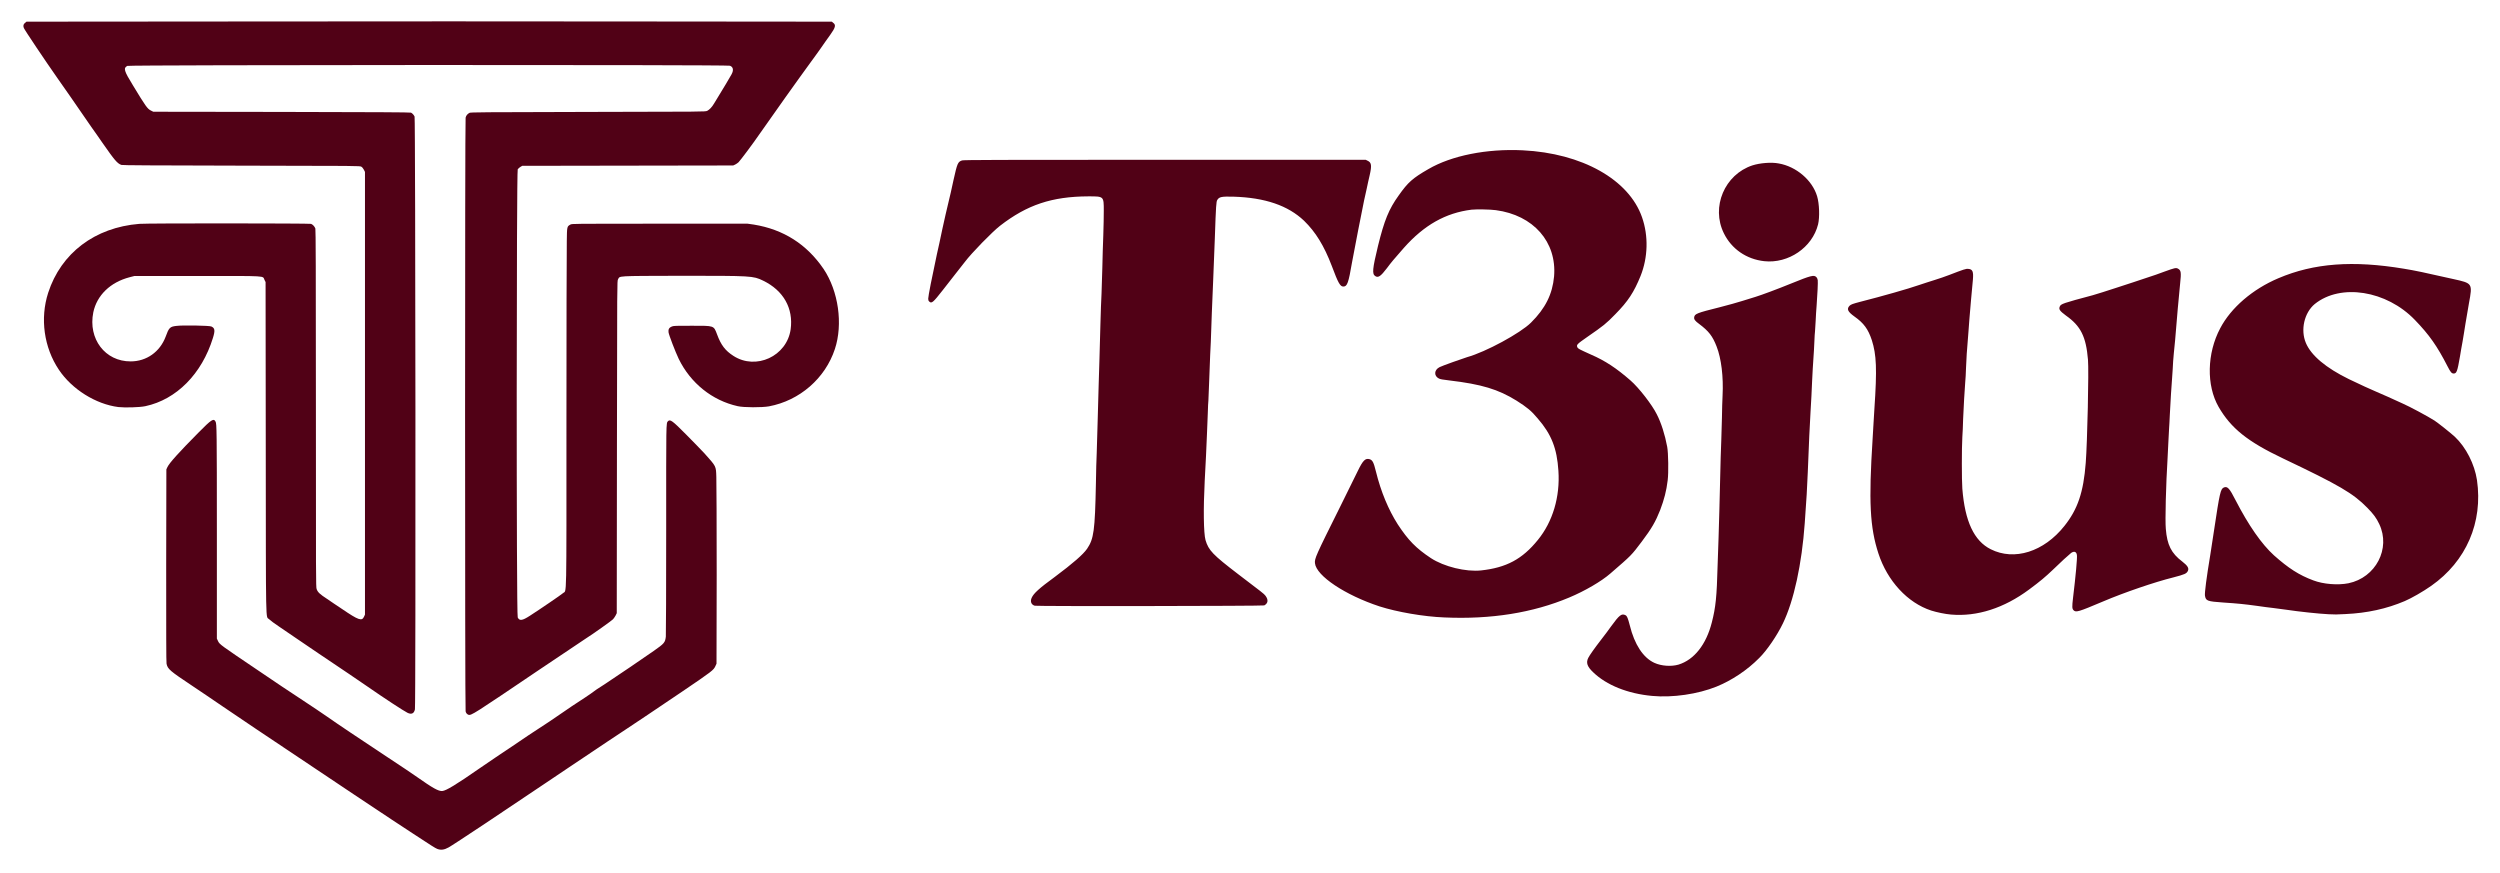
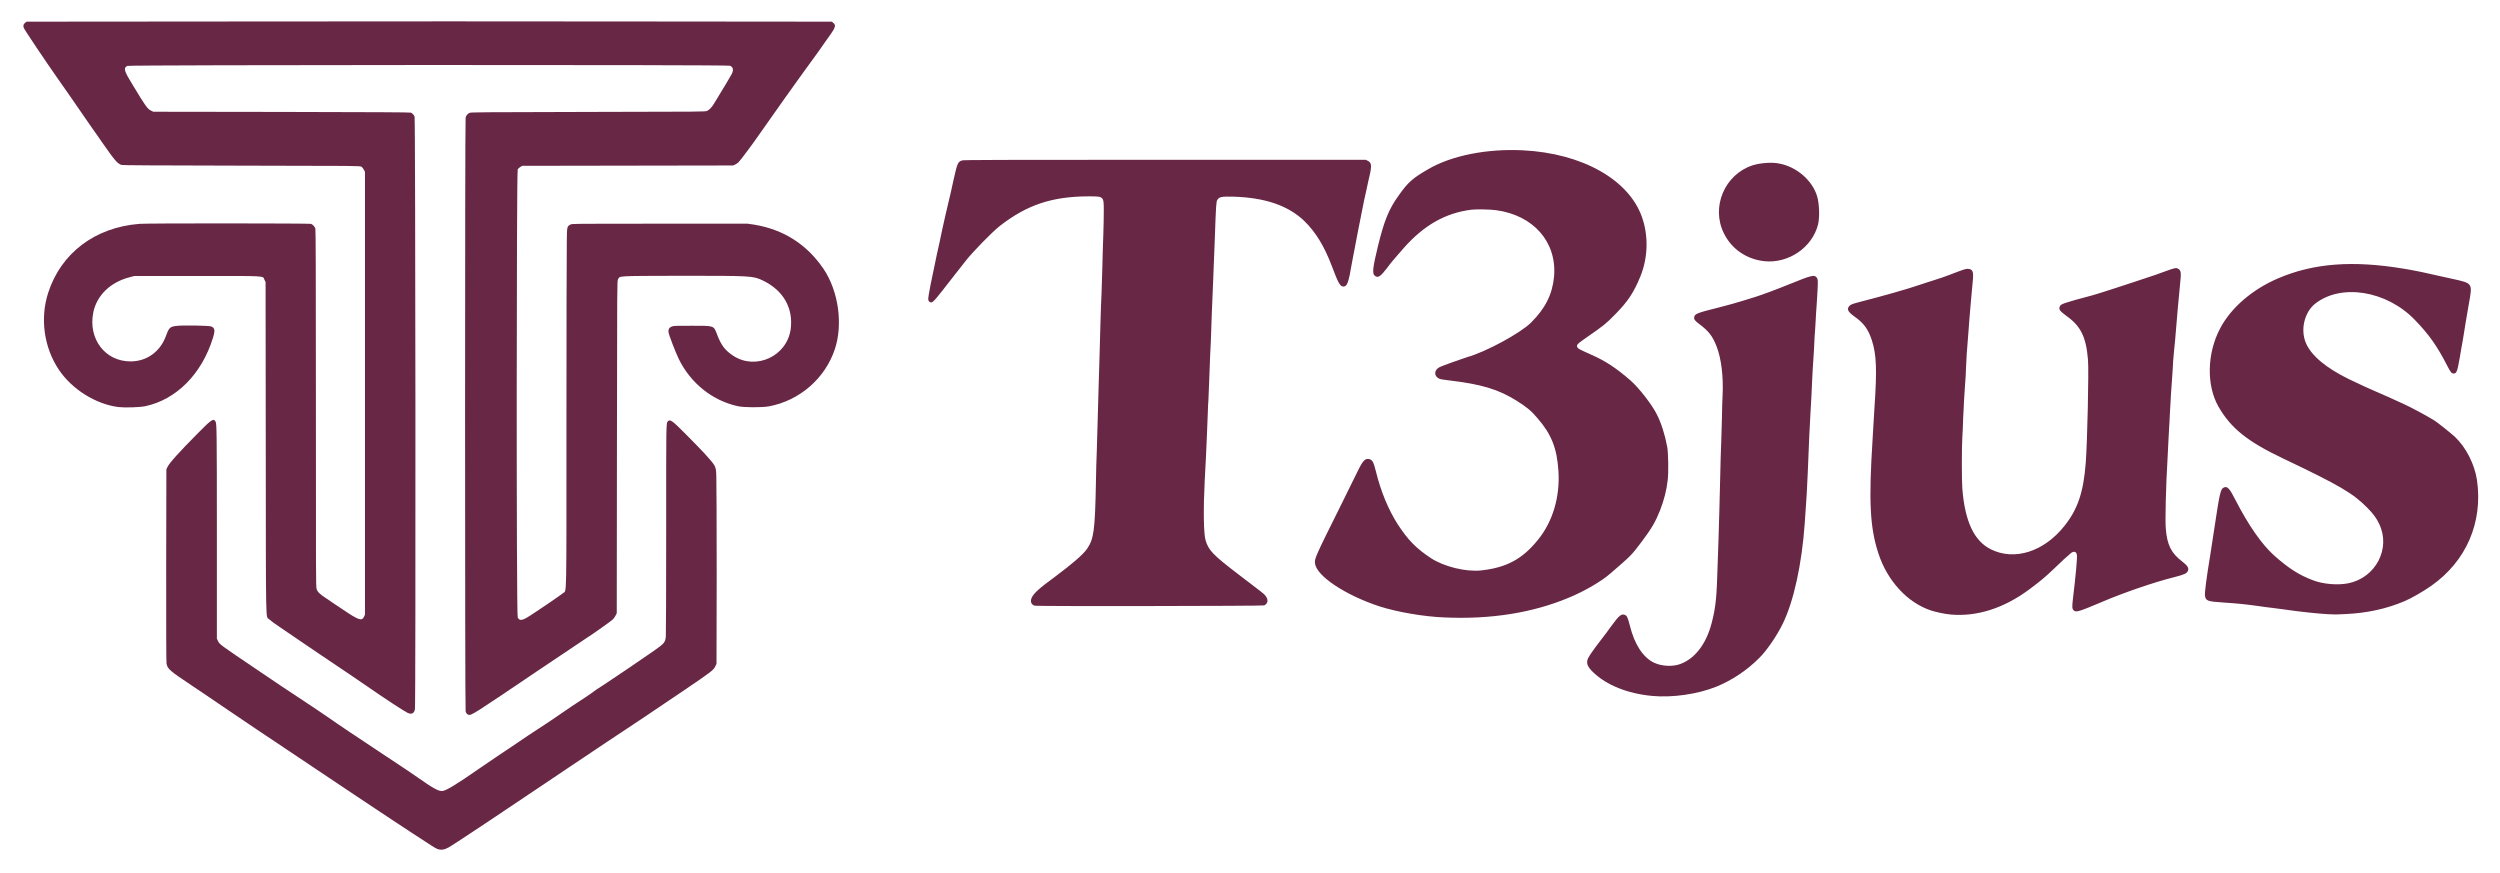
<svg xmlns="http://www.w3.org/2000/svg" viewBox="-12 -12 1396 487" role="img" aria-label="T3jus">
-   <path fill="#510116" fill-rule="evenodd" d="M232.1 462.0C230.9 461.5 229.0 460.3 218.2 453.2C210.4 448.2 168.3 420.1 130.6 394.8C125.5 391.4 117.3 385.8 112.4 382.5C107.4 379.1 99.8 373.9 95.4 371.0C82.8 362.6 81.6 361.6 81.0 358.6C80.8 357.8 80.8 340.5 80.8 303.8L80.9 250.1L81.5 248.8C82.6 246.5 87.8 240.7 98.7 229.7C106.2 222.1 107.3 221.4 108.4 223.5C109.0 224.8 109.1 227.8 109.1 286.0L109.1 344.6L109.8 346.1C110.7 347.9 111.3 348.3 131.9 362.2C143.8 370.3 148.2 373.2 157.0 379.0C161.9 382.2 168.1 386.4 170.7 388.2C176.8 392.5 188.5 400.3 204.5 410.9C211.3 415.4 218.7 420.3 220.9 421.9C229.7 428.1 232.9 429.9 235.0 429.7C237.1 429.5 242.5 426.3 256.0 416.9C259.0 414.8 263.1 412.0 265.1 410.7C267.2 409.3 271.7 406.3 275.1 404.0C281.2 399.8 283.5 398.3 294.8 390.9C297.8 388.9 301.7 386.2 303.6 384.9C305.5 383.6 308.8 381.3 310.9 380.0C313.1 378.6 316.2 376.5 317.8 375.4C319.3 374.2 322.8 371.8 325.6 370.1C331.6 366.2 347.7 355.2 353.0 351.5C359.0 347.3 359.4 346.8 359.8 343.5C359.9 342.3 360.0 317.5 360.0 283.6C360.0 223.3 359.9 224.3 361.0 223.2C362.2 222.0 363.4 222.8 371.3 230.8C375.2 234.7 379.7 239.4 381.4 241.2C388.0 248.6 387.8 248.1 388.0 254.4C388.1 256.9 388.2 281.3 388.2 308.8L388.1 358.6L387.5 359.9C386.5 362.2 385.7 362.8 368.9 374.2C364.2 377.4 355.5 383.2 349.6 387.2C343.7 391.1 338.0 394.9 337.0 395.6C335.4 396.6 322.7 405.1 305.7 416.5C303.2 418.2 297.4 422.1 292.9 425.1C273.4 438.3 240.5 460.2 238.5 461.2C236.0 462.6 234.1 462.8 232.1 462.0ZM249.5 387.1C248.8 386.8 248.2 386.2 248.0 385.2C247.6 383.8 247.6 55.1 248.0 53.7C248.3 52.4 249.1 51.6 250.2 51.0C251.0 50.7 256.9 50.6 316.5 50.5C380.8 50.4 381.9 50.4 382.9 49.9C384.2 49.2 385.5 47.9 386.8 45.7C392.0 37.2 395.9 30.7 396.5 29.5C397.8 27.1 397.4 25.4 395.6 24.7C393.9 24.1 60.1 24.2 59.1 24.8C56.8 26.0 57.2 27.5 62.2 35.6C69.4 47.5 70.3 48.7 72.2 49.7L73.6 50.4L145.2 50.5C198.2 50.6 217.0 50.7 217.5 50.9C218.3 51.3 219.1 52.2 219.5 53.1C220.0 54.1 220.2 382.1 219.7 384.1C219.2 386.5 217.7 387.1 215.5 386.0C213.3 384.9 202.6 377.9 193.1 371.3C187.7 367.6 181.3 363.2 166.2 353.1C161.5 349.9 155.6 345.9 153.1 344.2C150.6 342.5 146.5 339.7 144.0 338.0C141.4 336.3 138.9 334.4 138.3 333.8C136.3 331.7 136.5 341.4 136.4 237.9L136.3 145.5L135.7 144.3C134.5 141.9 138.3 142.1 98.2 142.1L63.1 142.1L60.4 142.8C49.6 145.6 42.1 152.9 40.1 162.4C37.1 177.2 46.7 189.9 61.0 189.8C69.8 189.8 77.3 184.5 80.5 176.0C82.3 171.0 82.9 170.4 86.4 170.0C89.9 169.5 104.9 169.8 106.0 170.3C108.0 171.2 108.2 172.5 106.9 176.7C100.7 196.8 86.5 211.1 69.2 214.8C66.0 215.5 57.8 215.7 54.1 215.3C41.5 213.7 28.2 205.4 20.9 194.5C12.5 182.0 10.3 165.8 14.9 151.5C22.1 129.3 41.0 115.0 65.8 113.0C70.4 112.6 160.7 112.7 161.7 113.0C162.7 113.4 163.7 114.5 164.1 115.6C164.3 116.4 164.4 138.0 164.4 216.1C164.4 311.5 164.4 315.7 164.8 316.9C165.4 318.7 166.6 319.8 170.6 322.4C172.4 323.6 176.1 326.2 178.9 328.0C188.3 334.4 190.1 335.0 191.3 332.3L191.8 331.2L191.8 207.6L191.8 84.0L191.2 82.8C190.8 82.1 190.3 81.4 189.8 81.1C188.9 80.6 188.5 80.6 122.8 80.5C72.2 80.4 56.4 80.3 55.8 80.1C53.5 79.3 52.0 77.5 45.1 67.6C43.2 64.9 40.5 60.9 39.0 58.9C36.2 54.9 31.1 47.5 27.4 42.1C26.2 40.3 23.0 35.8 20.4 32.1C13.1 21.7 1.7 4.7 1.3 3.6C0.8 2.3 1.1 1.4 2.1 0.7L2.8 0.1L123.2 0.0C189.4 -0.1 290.6 -0.1 348.0 0.0L452.5 0.1L453.2 0.7C454.9 1.9 454.6 3.3 451.5 7.6C450.3 9.2 447.8 12.8 446.0 15.4C444.2 18.0 441.8 21.2 440.8 22.6C439.8 23.9 437.0 27.8 434.5 31.3C432.0 34.8 428.5 39.7 426.7 42.2C422.2 48.5 416.1 57.2 412.3 62.6C408.4 68.3 401.4 77.6 400.4 78.6C400.0 79.0 399.1 79.6 398.5 79.9L397.4 80.4L338.5 80.5L279.6 80.6L278.6 81.2C278.1 81.5 277.4 82.1 277.1 82.5C276.4 83.8 276.3 331.3 277.1 332.8C278.1 334.8 279.6 334.6 283.8 331.9C290.0 327.9 301.4 320.1 302.4 319.2C304.5 317.2 304.3 326.9 304.3 223.1C304.3 172.1 304.4 127.0 304.5 122.8C304.6 114.4 304.6 114.5 306.5 113.4C307.4 112.9 307.8 112.9 356.4 112.9L405.4 112.9L408.9 113.4C425.5 116.1 438.5 124.4 447.9 138.2C456.2 150.6 458.8 169.0 454.2 182.9C448.8 199.3 434.5 211.7 417.4 214.9C413.5 215.6 403.3 215.6 399.9 214.8C385.6 211.6 373.6 201.9 367.0 188.4C365.1 184.4 361.5 175.1 361.3 173.5C361.1 171.8 361.7 170.9 363.2 170.3C364.3 169.9 365.3 169.9 374.4 169.9C386.9 169.9 386.5 169.7 388.4 174.7C390.6 180.7 393.0 183.8 397.5 186.7C410.1 194.9 427.4 186.9 429.5 171.9C431.1 160.2 425.5 150.2 414.1 144.7C408.5 142.0 407.8 142.0 368.2 142.0C331.2 142.1 334.3 142.0 333.1 144.0C332.6 144.9 332.6 144.9 332.5 237.6L332.4 330.4L331.7 331.8C331.3 332.5 330.7 333.4 330.3 333.8C329.3 334.8 319.3 341.9 314.6 344.9C309.3 348.5 303.7 352.2 288.5 362.4C252.4 386.8 251.1 387.7 249.5 387.1Z" />
+   <path fill="#692746" fill-rule="evenodd" d="M232.1 462.0C230.9 461.5 229.0 460.3 218.2 453.2C210.4 448.2 168.3 420.1 130.6 394.8C125.5 391.4 117.3 385.8 112.4 382.5C107.4 379.1 99.8 373.9 95.4 371.0C82.8 362.6 81.6 361.6 81.0 358.6C80.8 357.8 80.8 340.5 80.8 303.8L80.9 250.1L81.5 248.8C82.6 246.5 87.8 240.7 98.7 229.7C106.2 222.1 107.3 221.4 108.4 223.5C109.0 224.8 109.1 227.8 109.1 286.0L109.1 344.6L109.8 346.1C110.7 347.9 111.3 348.3 131.9 362.2C143.8 370.3 148.2 373.2 157.0 379.0C161.9 382.2 168.1 386.4 170.7 388.2C176.8 392.5 188.5 400.3 204.5 410.9C211.3 415.4 218.7 420.3 220.9 421.9C229.7 428.1 232.9 429.9 235.0 429.7C237.1 429.5 242.5 426.3 256.0 416.9C259.0 414.8 263.1 412.0 265.1 410.7C267.2 409.3 271.7 406.3 275.1 404.0C281.2 399.8 283.5 398.3 294.8 390.9C297.8 388.9 301.7 386.2 303.6 384.9C305.5 383.6 308.8 381.3 310.9 380.0C313.1 378.6 316.2 376.5 317.8 375.4C319.3 374.2 322.8 371.8 325.6 370.1C331.6 366.2 347.7 355.2 353.0 351.5C359.0 347.3 359.4 346.8 359.8 343.5C359.9 342.3 360.0 317.5 360.0 283.6C360.0 223.3 359.9 224.3 361.0 223.2C362.2 222.0 363.4 222.8 371.3 230.8C375.2 234.7 379.7 239.4 381.4 241.2C388.0 248.6 387.8 248.1 388.0 254.4C388.1 256.9 388.2 281.3 388.2 308.8L388.1 358.6L387.5 359.9C386.5 362.2 385.7 362.8 368.9 374.2C364.2 377.4 355.5 383.2 349.6 387.2C343.7 391.1 338.0 394.9 337.0 395.6C335.4 396.6 322.7 405.1 305.7 416.5C303.2 418.2 297.4 422.1 292.9 425.1C273.4 438.3 240.5 460.2 238.5 461.2C236.0 462.6 234.1 462.8 232.1 462.0ZM249.5 387.1C248.8 386.8 248.2 386.2 248.0 385.2C247.6 383.8 247.6 55.1 248.0 53.7C248.3 52.4 249.1 51.6 250.2 51.0C251.0 50.7 256.9 50.6 316.5 50.5C380.8 50.4 381.9 50.4 382.9 49.9C384.2 49.2 385.5 47.9 386.8 45.7C392.0 37.2 395.9 30.7 396.5 29.5C397.8 27.1 397.4 25.4 395.6 24.7C393.9 24.1 60.1 24.2 59.1 24.8C56.8 26.0 57.2 27.5 62.2 35.6C69.4 47.5 70.3 48.7 72.2 49.7L73.6 50.4L145.2 50.5C198.2 50.6 217.0 50.7 217.5 50.9C218.3 51.3 219.1 52.2 219.5 53.1C220.0 54.1 220.2 382.1 219.7 384.1C219.2 386.5 217.7 387.1 215.5 386.0C213.3 384.9 202.6 377.9 193.1 371.3C187.7 367.6 181.3 363.2 166.2 353.1C161.5 349.9 155.6 345.9 153.1 344.2C150.6 342.5 146.5 339.7 144.0 338.0C141.4 336.3 138.9 334.4 138.3 333.8C136.3 331.7 136.5 341.4 136.4 237.9L136.3 145.5L135.7 144.3C134.5 141.9 138.3 142.1 98.2 142.1L63.1 142.1L60.4 142.8C49.6 145.6 42.1 152.9 40.1 162.4C37.1 177.2 46.7 189.9 61.0 189.8C69.8 189.8 77.3 184.5 80.5 176.0C82.3 171.0 82.9 170.4 86.4 170.0C89.9 169.5 104.9 169.8 106.0 170.3C108.0 171.2 108.2 172.5 106.9 176.7C100.7 196.8 86.5 211.1 69.2 214.8C66.0 215.5 57.8 215.7 54.1 215.3C41.5 213.7 28.2 205.4 20.9 194.5C12.5 182.0 10.3 165.8 14.9 151.5C22.1 129.3 41.0 115.0 65.8 113.0C70.4 112.6 160.7 112.7 161.7 113.0C162.7 113.4 163.7 114.5 164.1 115.6C164.3 116.4 164.4 138.0 164.4 216.1C164.4 311.5 164.4 315.7 164.8 316.9C165.4 318.7 166.6 319.8 170.6 322.4C172.4 323.6 176.1 326.2 178.9 328.0C188.3 334.4 190.1 335.0 191.3 332.3L191.8 331.2L191.8 207.6L191.8 84.0L191.2 82.8C190.8 82.1 190.3 81.4 189.8 81.1C188.9 80.6 188.5 80.6 122.8 80.5C72.2 80.4 56.4 80.3 55.8 80.1C53.5 79.3 52.0 77.5 45.1 67.6C43.2 64.9 40.5 60.9 39.0 58.9C36.2 54.9 31.1 47.5 27.4 42.1C26.2 40.3 23.0 35.8 20.4 32.1C13.1 21.7 1.7 4.7 1.3 3.6C0.8 2.3 1.1 1.4 2.1 0.7L2.8 0.1L123.2 0.0C189.4 -0.1 290.6 -0.1 348.0 0.0L452.5 0.1L453.2 0.7C454.9 1.9 454.6 3.3 451.5 7.6C450.3 9.2 447.8 12.8 446.0 15.4C444.2 18.0 441.8 21.2 440.8 22.6C439.8 23.9 437.0 27.8 434.5 31.3C432.0 34.8 428.5 39.7 426.7 42.2C422.2 48.5 416.1 57.2 412.3 62.6C408.4 68.3 401.4 77.6 400.4 78.6C400.0 79.0 399.1 79.6 398.5 79.9L397.4 80.4L338.5 80.5L279.6 80.6L278.6 81.2C278.1 81.5 277.4 82.1 277.1 82.5C276.4 83.8 276.3 331.3 277.1 332.8C278.1 334.8 279.6 334.6 283.8 331.9C290.0 327.9 301.4 320.1 302.4 319.2C304.5 317.2 304.3 326.9 304.3 223.1C304.3 172.1 304.4 127.0 304.5 122.8C304.6 114.4 304.6 114.5 306.5 113.4C307.4 112.9 307.8 112.9 356.4 112.9L405.4 112.9L408.9 113.4C425.5 116.1 438.5 124.4 447.9 138.2C456.2 150.6 458.8 169.0 454.2 182.9C448.8 199.3 434.5 211.7 417.4 214.9C413.5 215.6 403.3 215.6 399.9 214.8C385.6 211.6 373.6 201.9 367.0 188.4C365.1 184.4 361.5 175.1 361.3 173.5C361.1 171.8 361.7 170.9 363.2 170.3C364.3 169.9 365.3 169.9 374.4 169.9C386.9 169.9 386.5 169.7 388.4 174.7C390.6 180.7 393.0 183.8 397.5 186.7C410.1 194.9 427.4 186.9 429.5 171.9C431.1 160.2 425.5 150.2 414.1 144.7C408.5 142.0 407.8 142.0 368.2 142.0C331.2 142.1 334.3 142.0 333.1 144.0C332.6 144.9 332.6 144.9 332.5 237.6L332.4 330.4L331.7 331.8C331.3 332.5 330.7 333.4 330.3 333.8C329.3 334.8 319.3 341.9 314.6 344.9C309.3 348.5 303.7 352.2 288.5 362.4C252.4 386.8 251.1 387.7 249.5 387.1Z" />
  <g transform="translate(505.6 71.3) scale(0.8961)">
-     <path fill="#510116" fill-rule="evenodd" d="M451.9 340.7C436.7 339.3 423.5 334.0 415.2 326.0C411.4 322.4 410.6 320.0 412.1 317.0C412.9 315.4 415.9 311.1 420.4 305.3C422.2 303.0 424.9 299.4 426.3 297.4C431.5 290.2 432.9 289.2 435.3 290.4C436.3 290.9 436.8 292.2 438.0 296.8C440.9 308.6 446.3 316.9 453.3 320.1C457.7 322.1 463.8 322.5 468.3 321.2C478.1 318.2 485.6 308.7 489.1 294.9C491.5 285.6 492.2 278.9 492.7 259.5C492.9 254.1 493.1 246.2 493.3 242.1C493.4 238.0 493.6 230.2 493.8 224.9C494.6 191.2 494.8 185.4 495.0 181.2C495.1 178.7 495.3 172.5 495.4 167.5C495.5 162.5 495.6 156.2 495.8 153.5C496.4 141.9 495.0 130.4 492.1 123.0C489.6 116.5 487.2 113.4 481.2 108.9C478.7 107.1 477.9 106.0 478.1 104.8C478.4 102.6 479.6 102.1 494.0 98.5C499.0 97.2 505.3 95.5 508.0 94.6C510.7 93.8 514.5 92.6 516.4 92.0C520.0 90.9 530.0 87.2 538.8 83.6C550.6 78.8 552.8 78.2 554.2 79.7C554.7 80.2 555.0 80.9 555.1 81.6C555.3 82.8 554.9 90.8 554.4 97.5C554.2 99.9 553.9 104.2 553.8 107.1C553.6 110.0 553.4 112.9 553.4 113.5C553.3 114.1 553.1 117.0 553.0 120.0C552.9 123.0 552.6 127.7 552.4 130.5C552.2 133.3 551.8 139.6 551.6 144.4C551.4 149.2 551.0 158.0 550.6 163.9C550.0 174.0 549.7 181.1 548.9 201.2C548.4 212.5 548.2 216.7 547.0 233.1C545.2 258.5 540.2 281.5 533.4 295.5C529.8 303.0 523.4 312.4 518.6 317.1C511.1 324.7 501.4 331.1 492.0 334.9C480.4 339.6 464.6 341.9 451.9 340.7ZM322.5 291.8C309.5 291.3 292.9 288.4 282.0 284.9C260.7 277.9 242.6 265.9 241.8 258.0C241.5 255.1 242.2 253.5 257.5 222.8C262.2 213.2 267.2 203.2 268.5 200.5C271.7 193.9 273.2 192.4 275.9 193.2C277.7 193.8 278.4 195.2 279.8 200.9C282.9 213.5 287.6 224.7 293.4 233.8C299.9 243.7 304.8 248.7 314.0 254.8C322.2 260.2 335.9 263.5 345.3 262.5C361.0 260.8 371.0 255.5 380.7 243.5C390.0 232.1 394.6 216.6 393.5 200.4C392.6 186.5 389.2 177.7 380.6 167.8C376.6 163.0 374.0 160.9 367.4 156.7C355.9 149.6 345.7 146.5 325.5 144.1C321.3 143.6 320.0 143.4 319.0 142.9C315.8 141.3 316.0 137.5 319.5 135.8C320.5 135.2 334.5 130.2 336.6 129.6C348.2 126.4 369.9 114.6 376.4 108.1C385.4 99.2 389.8 90.3 390.8 79.3C392.6 57.8 377.9 41.1 354.5 38.0C351.0 37.5 342.2 37.4 339.4 37.7C323.2 39.7 309.8 47.3 297.2 61.5C290.8 68.8 289.5 70.3 286.6 74.2C282.8 79.2 281.2 80.3 279.4 79.1C277.3 77.8 277.6 74.7 281.1 60.2C285.0 44.4 287.8 37.4 294.0 28.8C299.8 20.6 302.6 18.1 312.5 12.4C326.9 4.0 348.9 -0.4 371.2 0.7C408.2 2.5 437.4 18.9 445.6 42.4C449.7 54.1 449.3 67.5 444.7 79.0C440.6 89.1 436.9 94.8 429.0 102.8C423.3 108.7 421.5 110.1 411.5 117.0C405.2 121.4 404.6 121.9 405.3 123.4C405.8 124.4 406.3 124.6 413.8 128.0C422.6 131.8 429.7 136.5 438.4 144.1C443.6 148.6 451.9 159.3 454.8 165.2C457.5 170.4 459.9 177.9 461.3 185.5C462.0 189.3 462.2 201.6 461.6 206.3C460.8 213.0 459.4 218.3 456.9 224.9C454.1 232.0 451.6 236.4 445.4 244.6C438.9 253.2 439.2 252.9 425.9 264.4C420.3 269.3 410.0 275.3 400.2 279.4C377.6 288.9 351.5 293.1 322.5 291.8ZM638.2 290.0C634.5 289.7 629.3 288.6 625.8 287.5C611.1 282.7 598.5 269.1 592.9 251.9C587.6 235.6 586.8 219.7 589.3 180.4C589.4 178.2 589.6 174.4 589.8 171.9C589.9 169.4 590.2 164.9 590.4 161.9C592.1 136.9 591.7 128.1 588.8 119.0C586.5 112.1 583.8 108.4 578.0 104.3C573.8 101.3 573.0 99.6 574.9 97.6C575.9 96.7 576.7 96.4 582.0 95.0C595.0 91.7 611.9 86.9 618.1 84.7C620.9 83.8 625.3 82.3 628.0 81.5C630.6 80.7 634.7 79.3 637.0 78.4C646.1 74.9 647.5 74.4 648.9 74.6C651.6 74.8 652.2 76.2 651.8 81.2C651.6 83.1 651.1 89.0 650.6 94.2C650.2 99.5 649.7 104.8 649.6 106.0C649.5 107.2 649.3 110.8 649.0 114.0C648.0 126.1 647.7 130.5 647.5 136.3C647.4 139.5 647.2 143.6 647.0 145.3C646.6 150.4 646.0 160.7 645.7 168.1C645.6 172.0 645.4 177.1 645.2 179.5C644.8 185.9 644.8 206.5 645.2 211.5C646.8 231.9 652.5 244.1 662.9 249.3C677.6 256.7 696.0 250.9 708.8 234.8C717.1 224.4 720.7 213.8 722.1 195.5C723.1 182.7 724.1 137.9 723.5 131.2C722.3 116.8 719.0 110.2 709.8 103.7C705.9 100.8 705.2 99.8 705.9 98.1C706.6 96.4 707.8 96.0 726.5 91.0C728.6 90.4 735.4 88.3 741.7 86.2C748.0 84.2 756.0 81.5 759.6 80.3C763.2 79.2 768.5 77.3 771.4 76.2C777.5 74.0 778.3 73.8 779.5 74.4C781.5 75.5 781.7 76.6 780.9 84.0C780.1 92.0 778.9 105.1 777.8 119.0C777.6 120.7 777.3 124.4 777.0 127.1C776.7 129.9 776.4 134.3 776.3 137.0C776.1 139.7 775.9 142.3 775.9 142.9C775.7 144.5 774.8 159.1 774.5 165.5C774.4 168.7 774.1 172.9 774.0 174.8C773.9 176.6 773.7 180.0 773.6 182.4C773.5 184.7 773.3 189.3 773.1 192.5C772.1 208.7 771.5 231.4 772.0 236.6C772.8 246.6 775.4 251.8 782.3 257.0C785.5 259.5 786.5 261.0 785.8 262.7C785.0 264.5 783.8 265.0 776.5 266.9C765.2 269.7 745.9 276.3 733.0 281.8C717.4 288.4 716.0 288.8 714.5 287.3C713.6 286.3 713.5 285.4 714.2 279.5C715.8 266.3 716.9 254.6 716.6 252.9C716.3 250.8 714.9 250.3 713.0 251.6C711.8 252.5 706.0 257.8 701.4 262.3C697.1 266.4 693.7 269.3 686.8 274.4C671.2 286.0 654.4 291.4 638.2 290.0ZM873.5 289.8C867.3 289.5 855.1 288.2 847.1 287.0C844.5 286.6 840.7 286.1 838.8 285.9C836.8 285.7 832.3 285.1 828.9 284.6C820.9 283.5 816.9 283.1 807.8 282.5C797.8 281.8 797.0 281.5 796.4 278.3C796.1 276.6 797.4 266.7 799.7 252.9C800.3 249.2 801.3 242.4 802.0 237.9C805.6 213.9 806.1 211.7 808.2 210.8C810.4 209.9 811.7 211.3 815.5 218.8C823.6 234.5 831.7 246.1 839.4 253.1C848.4 261.1 855.0 265.4 863.9 268.7C870.2 271.1 879.2 271.8 885.8 270.5C902.8 267.0 912.3 248.9 905.0 233.6C903.2 229.8 901.5 227.5 897.6 223.5C888.7 214.4 880.1 209.4 845.0 192.7C822.9 182.2 812.6 173.9 804.9 160.6C797.2 147.2 797.6 127.2 805.9 111.6C812.6 98.8 826.1 87.2 842.2 80.4C864.3 71.0 888.6 69.2 920.4 74.5C927.2 75.6 932.9 76.8 951.0 80.9C963.2 83.6 963.2 83.5 960.9 96.0C960.3 99.5 959.3 105.3 958.7 108.9C958.2 112.4 957.3 117.5 956.9 120.0C956.4 122.5 955.7 126.7 955.3 129.2C953.7 138.5 953.2 139.8 951.4 139.8C950.1 139.8 949.4 138.9 947.6 135.4C941.1 122.7 936.2 115.7 927.2 106.4C909.5 88.0 880.9 83.5 864.8 96.5C858.3 101.9 855.8 112.6 859.3 120.8C862.6 128.6 871.8 136.3 886.1 143.3C894.2 147.2 899.1 149.4 902.6 150.9C904.5 151.7 908.2 153.3 910.6 154.4C913.1 155.6 917.1 157.4 919.6 158.5C924.0 160.4 935.3 166.5 939.4 169.1C941.7 170.6 949.6 176.9 952.1 179.2C959.1 185.8 964.4 196.3 965.9 206.2C969.7 232.6 959.2 256.8 937.4 272.1C932.3 275.7 925.1 279.8 920.9 281.6C909.6 286.4 897.5 289.1 883.8 289.7C878.8 290.0 877.0 290.0 873.5 289.8ZM67.2 284.5C65.0 283.9 64.2 281.8 65.3 279.5C66.5 276.8 70.0 273.6 79.6 266.6C91.1 258.0 97.3 252.6 99.8 249.0C104.0 242.8 104.7 237.8 105.3 208.2C105.4 201.2 105.6 192.7 105.8 189.4C105.9 186.1 106.2 176.9 106.4 168.9C106.6 161.0 106.9 151.2 107.0 147.3C107.3 137.4 107.7 125.3 108.1 109.2C108.3 101.8 108.6 93.1 108.8 90.0C108.9 86.9 109.1 79.6 109.3 73.8C109.4 67.9 109.7 58.9 109.9 53.6C110.1 48.4 110.2 41.5 110.2 38.4C110.2 29.3 110.3 29.4 100.6 29.4C77.8 29.5 62.4 34.7 45.6 47.7C40.8 51.4 27.8 64.7 23.6 70.3C22.1 72.3 19.3 75.8 17.4 78.2C15.4 80.7 12.1 84.9 9.9 87.8C3.8 95.6 2.9 96.4 1.4 94.9C0.9 94.4 0.8 94.0 0.8 93.1C0.8 91.6 3.2 79.4 6.2 65.5C6.9 62.4 8.5 55.3 9.6 49.8C10.8 44.2 12.5 36.9 13.3 33.6C14.1 30.3 15.6 24.0 16.5 19.5C18.9 8.8 19.2 7.9 21.9 7.0C22.7 6.7 43.3 6.6 148.1 6.6L273.4 6.6L274.6 7.2C277.0 8.3 277.3 10.1 275.9 16.2C275.4 18.4 274.5 22.2 274.0 24.8C273.5 27.3 272.7 30.6 272.4 32.0C271.8 34.7 265.6 66.3 264.9 70.5C262.7 83.4 261.9 85.6 259.5 85.6C257.5 85.6 256.3 83.5 252.3 72.8C247.5 60.2 242.2 51.6 235.0 44.6C225.0 35.1 210.7 30.2 191.1 29.6C183.5 29.4 182.1 29.7 180.9 31.7C180.3 32.8 180.1 34.7 179.4 55.5C179.0 64.6 178.6 76.1 178.4 81.0C177.8 93.9 177.2 110.8 176.9 120.0C176.8 122.1 176.6 125.8 176.5 128.2C176.4 130.7 176.1 137.7 175.9 144.0C175.7 150.3 175.4 155.9 175.4 156.5C175.3 157.1 175.1 160.9 175.0 164.9C174.9 168.9 174.6 174.5 174.5 177.5C174.4 180.5 174.1 186.6 173.9 191.2C173.7 195.9 173.3 202.8 173.1 206.6C172.2 224.0 172.4 239.3 173.6 243.6C175.5 250.0 178.1 252.7 193.9 264.8C208.5 275.9 210.1 277.1 210.9 278.2C212.9 280.8 212.6 283.0 210.2 284.3C209.5 284.7 68.8 284.9 67.2 284.5ZM521.8 69.8C510.7 68.6 501.4 62.2 496.6 52.4C488.5 36.0 497.1 15.8 514.4 10.1C519.1 8.6 526.2 8.0 530.8 8.9C541.7 10.8 551.7 19.3 554.7 29.3C556.1 33.9 556.4 42.4 555.3 46.9C551.7 61.3 536.8 71.4 521.8 69.8Z" />
+     <path fill="#692746" fill-rule="evenodd" d="M451.9 340.7C436.7 339.3 423.5 334.0 415.2 326.0C411.4 322.4 410.6 320.0 412.1 317.0C412.9 315.4 415.9 311.1 420.4 305.3C422.2 303.0 424.9 299.4 426.3 297.4C431.5 290.2 432.9 289.2 435.3 290.4C436.3 290.9 436.8 292.2 438.0 296.8C440.9 308.6 446.3 316.9 453.3 320.1C457.7 322.1 463.8 322.5 468.3 321.2C478.1 318.2 485.6 308.7 489.1 294.9C491.5 285.6 492.2 278.9 492.7 259.5C492.9 254.1 493.1 246.2 493.3 242.1C493.4 238.0 493.6 230.2 493.8 224.9C494.6 191.2 494.8 185.4 495.0 181.2C495.1 178.7 495.3 172.5 495.4 167.5C495.5 162.5 495.6 156.2 495.8 153.5C496.4 141.9 495.0 130.4 492.1 123.0C489.6 116.5 487.2 113.4 481.2 108.9C478.7 107.1 477.9 106.0 478.1 104.8C478.4 102.6 479.6 102.1 494.0 98.5C499.0 97.2 505.3 95.5 508.0 94.6C510.7 93.8 514.5 92.6 516.4 92.0C520.0 90.9 530.0 87.2 538.8 83.6C550.6 78.8 552.8 78.2 554.2 79.7C554.7 80.2 555.0 80.9 555.1 81.6C555.3 82.8 554.9 90.8 554.4 97.5C554.2 99.9 553.9 104.2 553.8 107.1C553.6 110.0 553.4 112.9 553.4 113.5C553.3 114.1 553.1 117.0 553.0 120.0C552.9 123.0 552.6 127.7 552.4 130.5C552.2 133.3 551.8 139.6 551.6 144.4C551.4 149.2 551.0 158.0 550.6 163.9C550.0 174.0 549.7 181.1 548.9 201.2C548.4 212.5 548.2 216.7 547.0 233.1C545.2 258.5 540.2 281.5 533.4 295.5C529.8 303.0 523.4 312.4 518.6 317.1C511.1 324.7 501.4 331.1 492.0 334.9C480.4 339.6 464.6 341.9 451.9 340.7ZM322.5 291.8C309.5 291.3 292.9 288.4 282.0 284.9C260.7 277.9 242.6 265.9 241.8 258.0C241.5 255.1 242.2 253.5 257.5 222.8C262.2 213.2 267.2 203.2 268.5 200.5C271.7 193.9 273.2 192.4 275.9 193.2C277.7 193.8 278.4 195.2 279.8 200.9C282.9 213.5 287.6 224.7 293.4 233.8C299.9 243.7 304.8 248.7 314.0 254.8C322.2 260.2 335.9 263.5 345.3 262.5C361.0 260.8 371.0 255.5 380.7 243.5C390.0 232.1 394.6 216.6 393.5 200.4C392.6 186.5 389.2 177.7 380.6 167.8C376.6 163.0 374.0 160.9 367.4 156.7C355.9 149.6 345.7 146.5 325.5 144.1C321.3 143.6 320.0 143.4 319.0 142.9C315.8 141.3 316.0 137.5 319.5 135.8C320.5 135.2 334.5 130.2 336.6 129.6C348.2 126.4 369.9 114.6 376.4 108.1C385.4 99.2 389.8 90.3 390.8 79.3C392.6 57.8 377.9 41.1 354.5 38.0C351.0 37.5 342.2 37.4 339.4 37.7C323.2 39.7 309.8 47.3 297.2 61.5C290.8 68.8 289.5 70.3 286.6 74.2C282.8 79.2 281.2 80.3 279.4 79.1C277.3 77.8 277.6 74.7 281.1 60.2C285.0 44.4 287.8 37.4 294.0 28.8C299.8 20.6 302.6 18.1 312.5 12.4C326.9 4.0 348.9 -0.4 371.2 0.7C408.2 2.5 437.4 18.9 445.6 42.4C449.7 54.1 449.3 67.5 444.7 79.0C440.6 89.1 436.9 94.8 429.0 102.8C423.3 108.7 421.5 110.1 411.5 117.0C405.2 121.4 404.6 121.9 405.3 123.4C405.8 124.4 406.3 124.6 413.8 128.0C422.6 131.8 429.7 136.5 438.4 144.1C443.6 148.6 451.9 159.3 454.8 165.2C457.5 170.4 459.9 177.9 461.3 185.5C462.0 189.3 462.2 201.6 461.6 206.3C460.8 213.0 459.4 218.3 456.9 224.9C454.1 232.0 451.6 236.4 445.4 244.6C438.9 253.2 439.2 252.9 425.9 264.4C420.3 269.3 410.0 275.3 400.2 279.4C377.6 288.9 351.5 293.1 322.5 291.8ZM638.2 290.0C634.5 289.7 629.3 288.6 625.8 287.5C611.1 282.7 598.5 269.1 592.9 251.9C587.6 235.6 586.8 219.7 589.3 180.4C589.4 178.2 589.6 174.4 589.8 171.9C589.9 169.4 590.2 164.9 590.4 161.9C592.1 136.9 591.7 128.1 588.8 119.0C586.5 112.1 583.8 108.4 578.0 104.3C573.8 101.3 573.0 99.6 574.9 97.6C575.9 96.7 576.7 96.4 582.0 95.0C595.0 91.7 611.9 86.9 618.1 84.7C620.9 83.8 625.3 82.3 628.0 81.5C630.6 80.7 634.7 79.3 637.0 78.4C646.1 74.9 647.5 74.4 648.9 74.6C651.6 74.8 652.2 76.2 651.8 81.2C651.6 83.1 651.1 89.0 650.6 94.2C650.2 99.5 649.7 104.8 649.6 106.0C649.5 107.2 649.3 110.8 649.0 114.0C648.0 126.1 647.7 130.5 647.5 136.3C647.4 139.5 647.2 143.6 647.0 145.3C646.6 150.4 646.0 160.7 645.7 168.1C645.6 172.0 645.4 177.1 645.2 179.5C644.8 185.9 644.8 206.5 645.2 211.5C646.8 231.9 652.5 244.1 662.9 249.3C677.6 256.7 696.0 250.9 708.8 234.8C717.1 224.4 720.7 213.8 722.1 195.5C723.1 182.7 724.1 137.9 723.5 131.2C722.3 116.8 719.0 110.2 709.8 103.7C705.9 100.8 705.2 99.8 705.9 98.1C706.6 96.4 707.8 96.0 726.5 91.0C728.6 90.4 735.4 88.3 741.7 86.2C748.0 84.2 756.0 81.5 759.6 80.3C763.2 79.2 768.5 77.3 771.4 76.2C777.5 74.0 778.3 73.8 779.5 74.4C781.5 75.5 781.7 76.6 780.9 84.0C780.1 92.0 778.9 105.1 777.8 119.0C777.6 120.7 777.3 124.4 777.0 127.1C776.7 129.9 776.4 134.3 776.3 137.0C776.1 139.7 775.9 142.3 775.9 142.9C775.7 144.5 774.8 159.1 774.5 165.5C774.4 168.7 774.1 172.9 774.0 174.8C773.9 176.6 773.7 180.0 773.6 182.4C773.5 184.7 773.3 189.3 773.1 192.5C772.1 208.7 771.5 231.4 772.0 236.6C772.8 246.6 775.4 251.8 782.3 257.0C785.5 259.5 786.5 261.0 785.8 262.7C785.0 264.5 783.8 265.0 776.5 266.9C765.2 269.7 745.9 276.3 733.0 281.8C717.4 288.4 716.0 288.8 714.5 287.3C713.6 286.3 713.5 285.4 714.2 279.5C715.8 266.3 716.9 254.6 716.6 252.9C716.3 250.8 714.9 250.3 713.0 251.6C711.8 252.5 706.0 257.8 701.4 262.3C697.1 266.4 693.7 269.3 686.8 274.4C671.2 286.0 654.4 291.4 638.2 290.0ZM873.5 289.8C867.3 289.5 855.1 288.2 847.1 287.0C844.5 286.6 840.7 286.1 838.8 285.9C836.8 285.7 832.3 285.1 828.9 284.6C820.9 283.5 816.9 283.1 807.8 282.5C797.8 281.8 797.0 281.5 796.4 278.3C796.1 276.6 797.4 266.7 799.7 252.9C800.3 249.2 801.3 242.4 802.0 237.9C805.6 213.9 806.1 211.7 808.2 210.8C810.4 209.9 811.7 211.3 815.5 218.8C823.6 234.5 831.7 246.1 839.4 253.1C848.4 261.1 855.0 265.4 863.9 268.7C870.2 271.1 879.2 271.8 885.8 270.5C902.8 267.0 912.3 248.9 905.0 233.6C903.2 229.8 901.5 227.5 897.6 223.5C888.7 214.4 880.1 209.4 845.0 192.7C822.9 182.2 812.6 173.9 804.9 160.6C797.2 147.2 797.6 127.2 805.9 111.6C812.6 98.8 826.1 87.2 842.2 80.4C864.3 71.0 888.6 69.2 920.4 74.5C927.2 75.6 932.9 76.8 951.0 80.9C963.2 83.6 963.2 83.5 960.9 96.0C960.3 99.5 959.3 105.3 958.7 108.9C958.2 112.4 957.3 117.5 956.9 120.0C956.4 122.5 955.7 126.7 955.3 129.2C953.7 138.5 953.2 139.8 951.4 139.8C950.1 139.8 949.4 138.9 947.6 135.4C941.1 122.7 936.2 115.7 927.2 106.4C909.5 88.0 880.9 83.5 864.8 96.5C858.3 101.9 855.8 112.6 859.3 120.8C862.6 128.6 871.8 136.3 886.1 143.3C894.2 147.2 899.1 149.4 902.6 150.9C904.5 151.7 908.2 153.3 910.6 154.4C913.1 155.6 917.1 157.4 919.6 158.5C924.0 160.4 935.3 166.5 939.4 169.1C941.7 170.6 949.6 176.9 952.1 179.2C959.1 185.8 964.4 196.3 965.9 206.2C969.7 232.6 959.2 256.8 937.4 272.1C932.3 275.7 925.1 279.8 920.9 281.6C909.6 286.4 897.5 289.1 883.8 289.7C878.8 290.0 877.0 290.0 873.5 289.8ZM67.2 284.5C65.0 283.9 64.2 281.8 65.3 279.5C66.5 276.8 70.0 273.6 79.6 266.6C91.1 258.0 97.3 252.6 99.8 249.0C104.0 242.8 104.7 237.8 105.3 208.2C105.4 201.2 105.6 192.7 105.8 189.4C105.9 186.1 106.2 176.9 106.4 168.9C106.6 161.0 106.9 151.2 107.0 147.3C107.3 137.4 107.7 125.3 108.1 109.2C108.3 101.8 108.6 93.1 108.8 90.0C108.9 86.9 109.1 79.6 109.3 73.8C109.4 67.9 109.7 58.9 109.9 53.6C110.1 48.4 110.2 41.5 110.2 38.4C110.2 29.3 110.3 29.4 100.6 29.4C77.8 29.5 62.4 34.7 45.6 47.7C40.8 51.4 27.8 64.7 23.6 70.3C22.1 72.3 19.3 75.8 17.4 78.2C15.4 80.7 12.1 84.9 9.9 87.8C3.8 95.6 2.9 96.4 1.4 94.9C0.9 94.4 0.8 94.0 0.8 93.1C0.8 91.6 3.2 79.4 6.2 65.5C6.9 62.4 8.5 55.3 9.6 49.8C10.8 44.2 12.5 36.9 13.3 33.6C14.1 30.3 15.6 24.0 16.5 19.5C18.9 8.8 19.2 7.9 21.9 7.0C22.7 6.7 43.3 6.6 148.1 6.6L273.4 6.6L274.6 7.2C277.0 8.3 277.3 10.1 275.9 16.2C275.4 18.4 274.5 22.2 274.0 24.8C273.5 27.3 272.7 30.6 272.4 32.0C271.8 34.7 265.6 66.3 264.9 70.5C262.7 83.4 261.9 85.6 259.5 85.6C257.5 85.6 256.3 83.5 252.3 72.8C247.5 60.2 242.2 51.6 235.0 44.6C225.0 35.1 210.7 30.2 191.1 29.6C183.5 29.4 182.1 29.7 180.9 31.7C180.3 32.8 180.1 34.7 179.4 55.5C179.0 64.6 178.6 76.1 178.4 81.0C177.8 93.9 177.2 110.8 176.9 120.0C176.8 122.1 176.6 125.8 176.5 128.2C176.4 130.7 176.1 137.7 175.9 144.0C175.7 150.3 175.4 155.9 175.4 156.5C175.3 157.1 175.1 160.9 175.0 164.9C174.9 168.9 174.6 174.5 174.5 177.5C174.4 180.5 174.1 186.6 173.9 191.2C173.7 195.9 173.3 202.8 173.1 206.6C172.2 224.0 172.4 239.3 173.6 243.6C175.5 250.0 178.1 252.7 193.9 264.8C208.5 275.9 210.1 277.1 210.9 278.2C212.9 280.8 212.6 283.0 210.2 284.3C209.5 284.7 68.8 284.9 67.2 284.5ZM521.8 69.8C510.7 68.6 501.4 62.2 496.6 52.4C488.5 36.0 497.1 15.8 514.4 10.1C519.1 8.6 526.2 8.0 530.8 8.9C541.7 10.8 551.7 19.3 554.7 29.3C556.1 33.9 556.4 42.4 555.3 46.9C551.7 61.3 536.8 71.4 521.8 69.8Z" />
  </g>
</svg>
